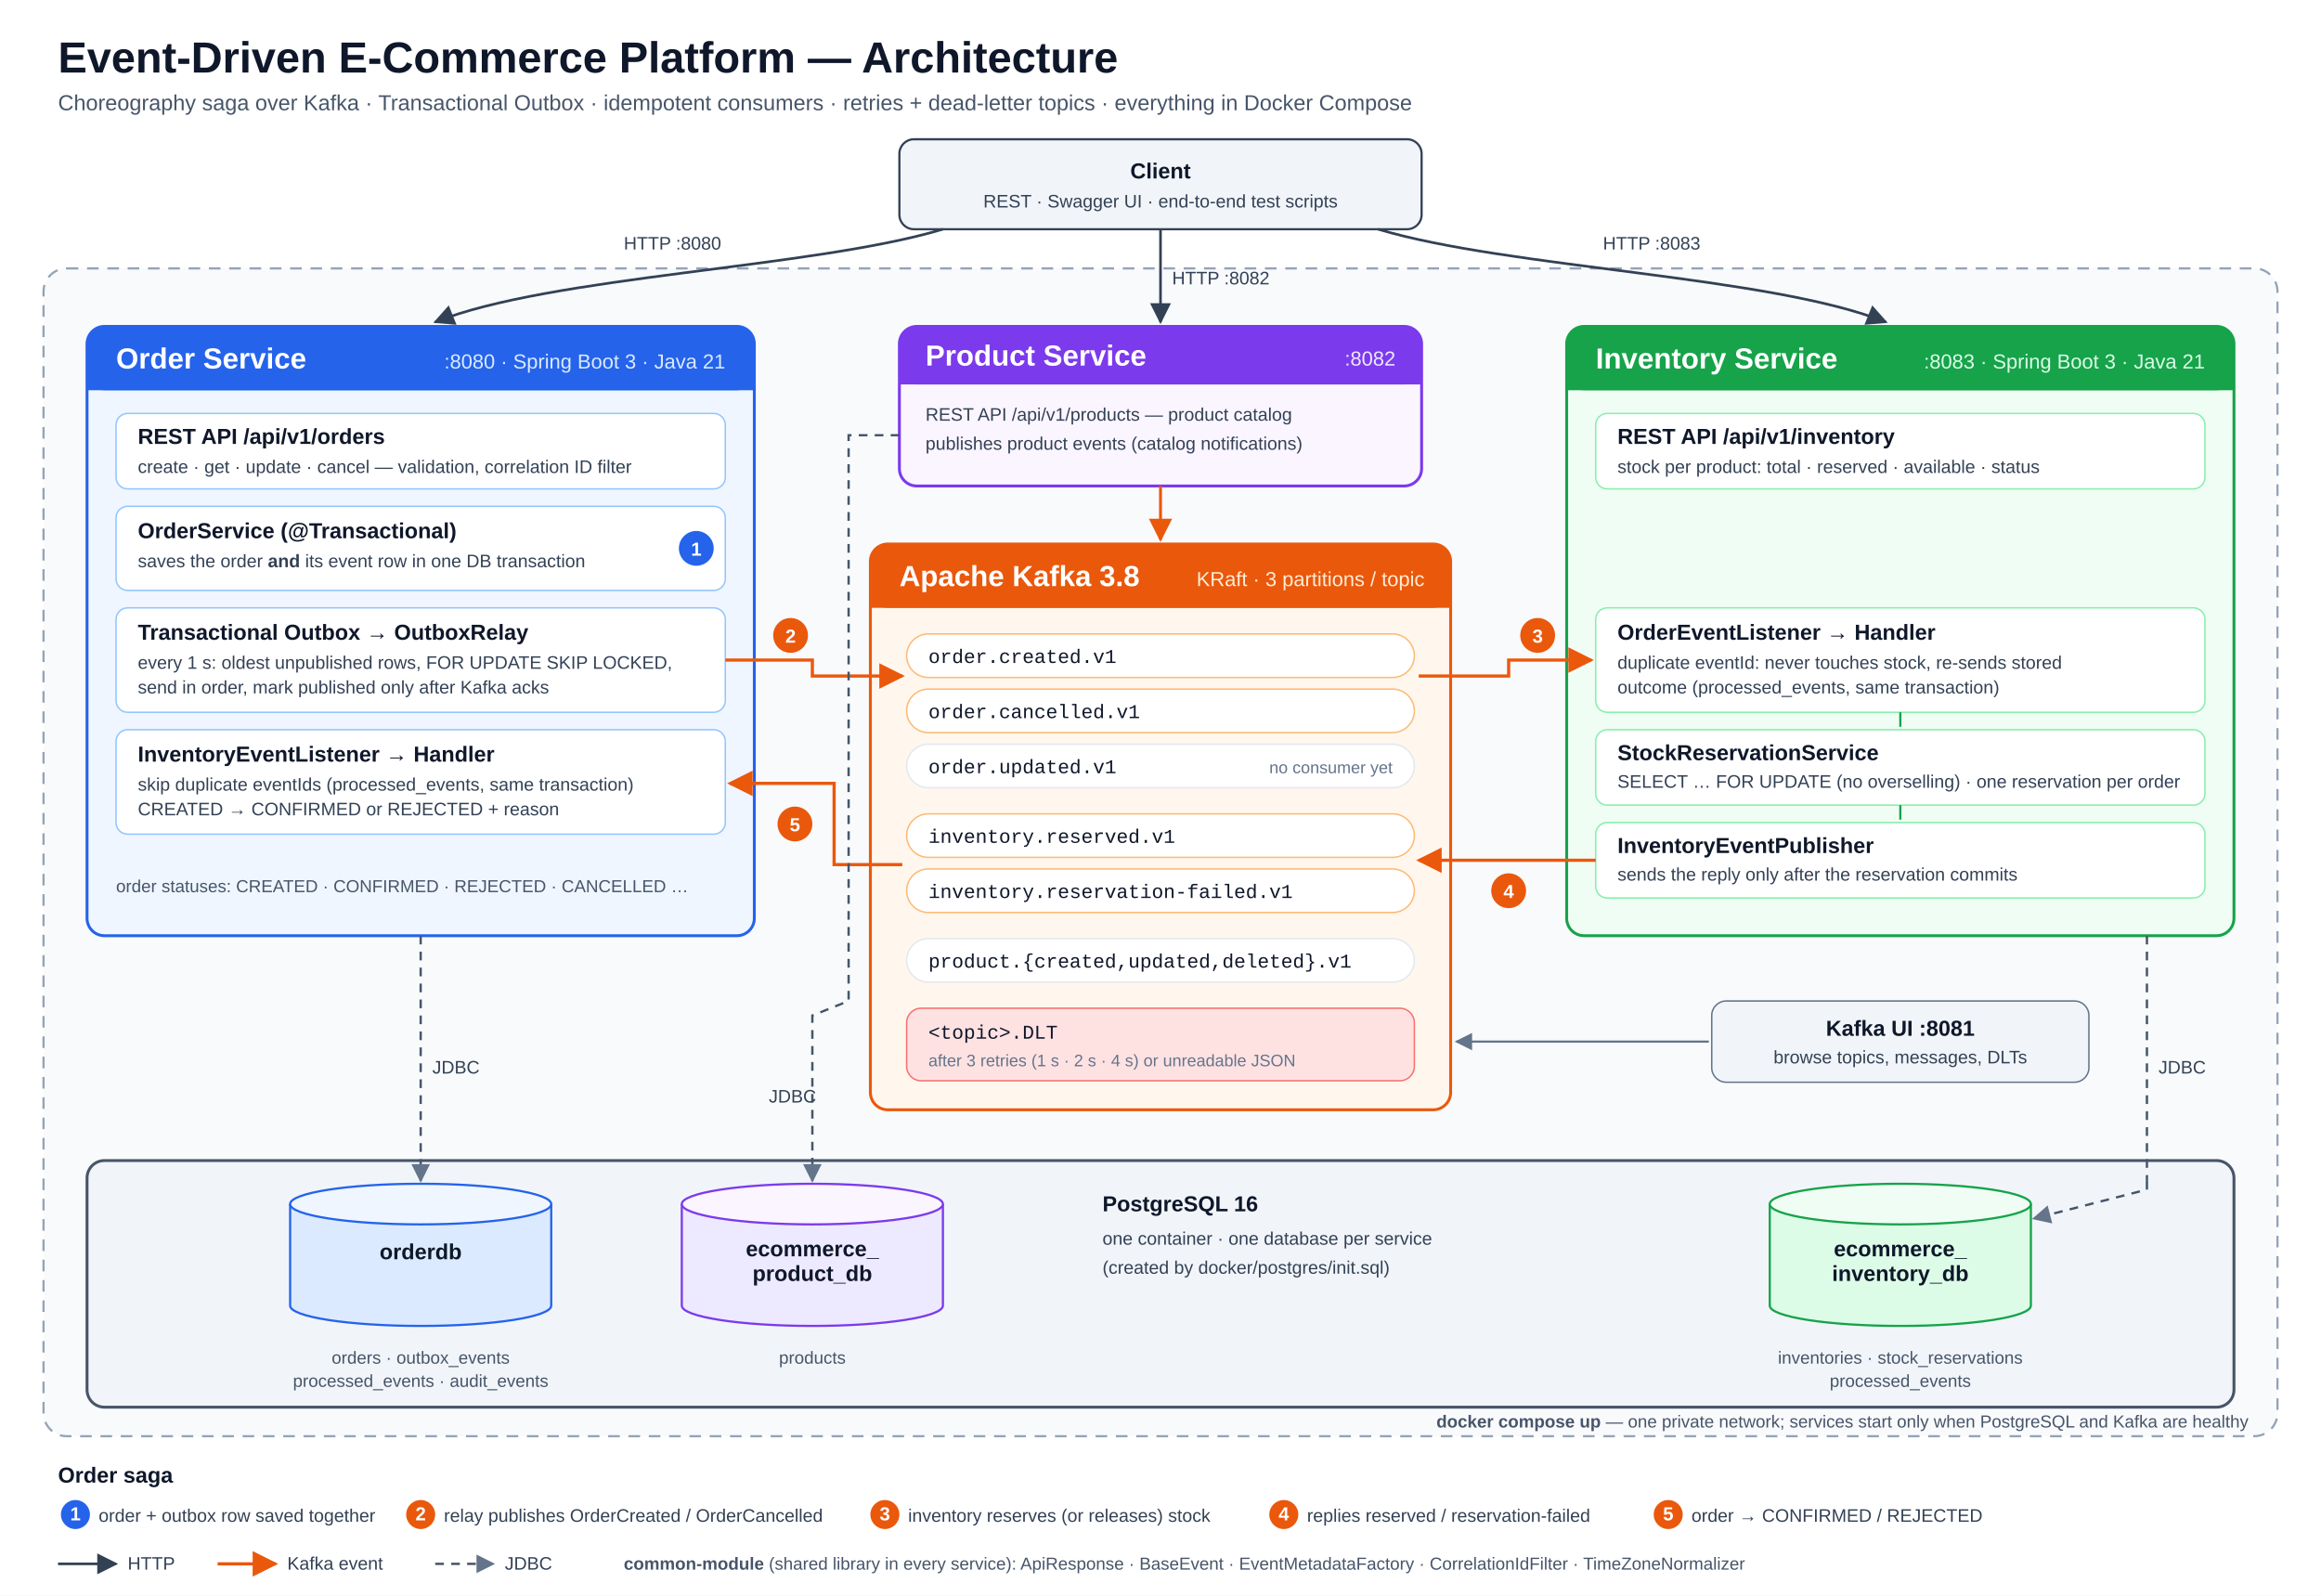
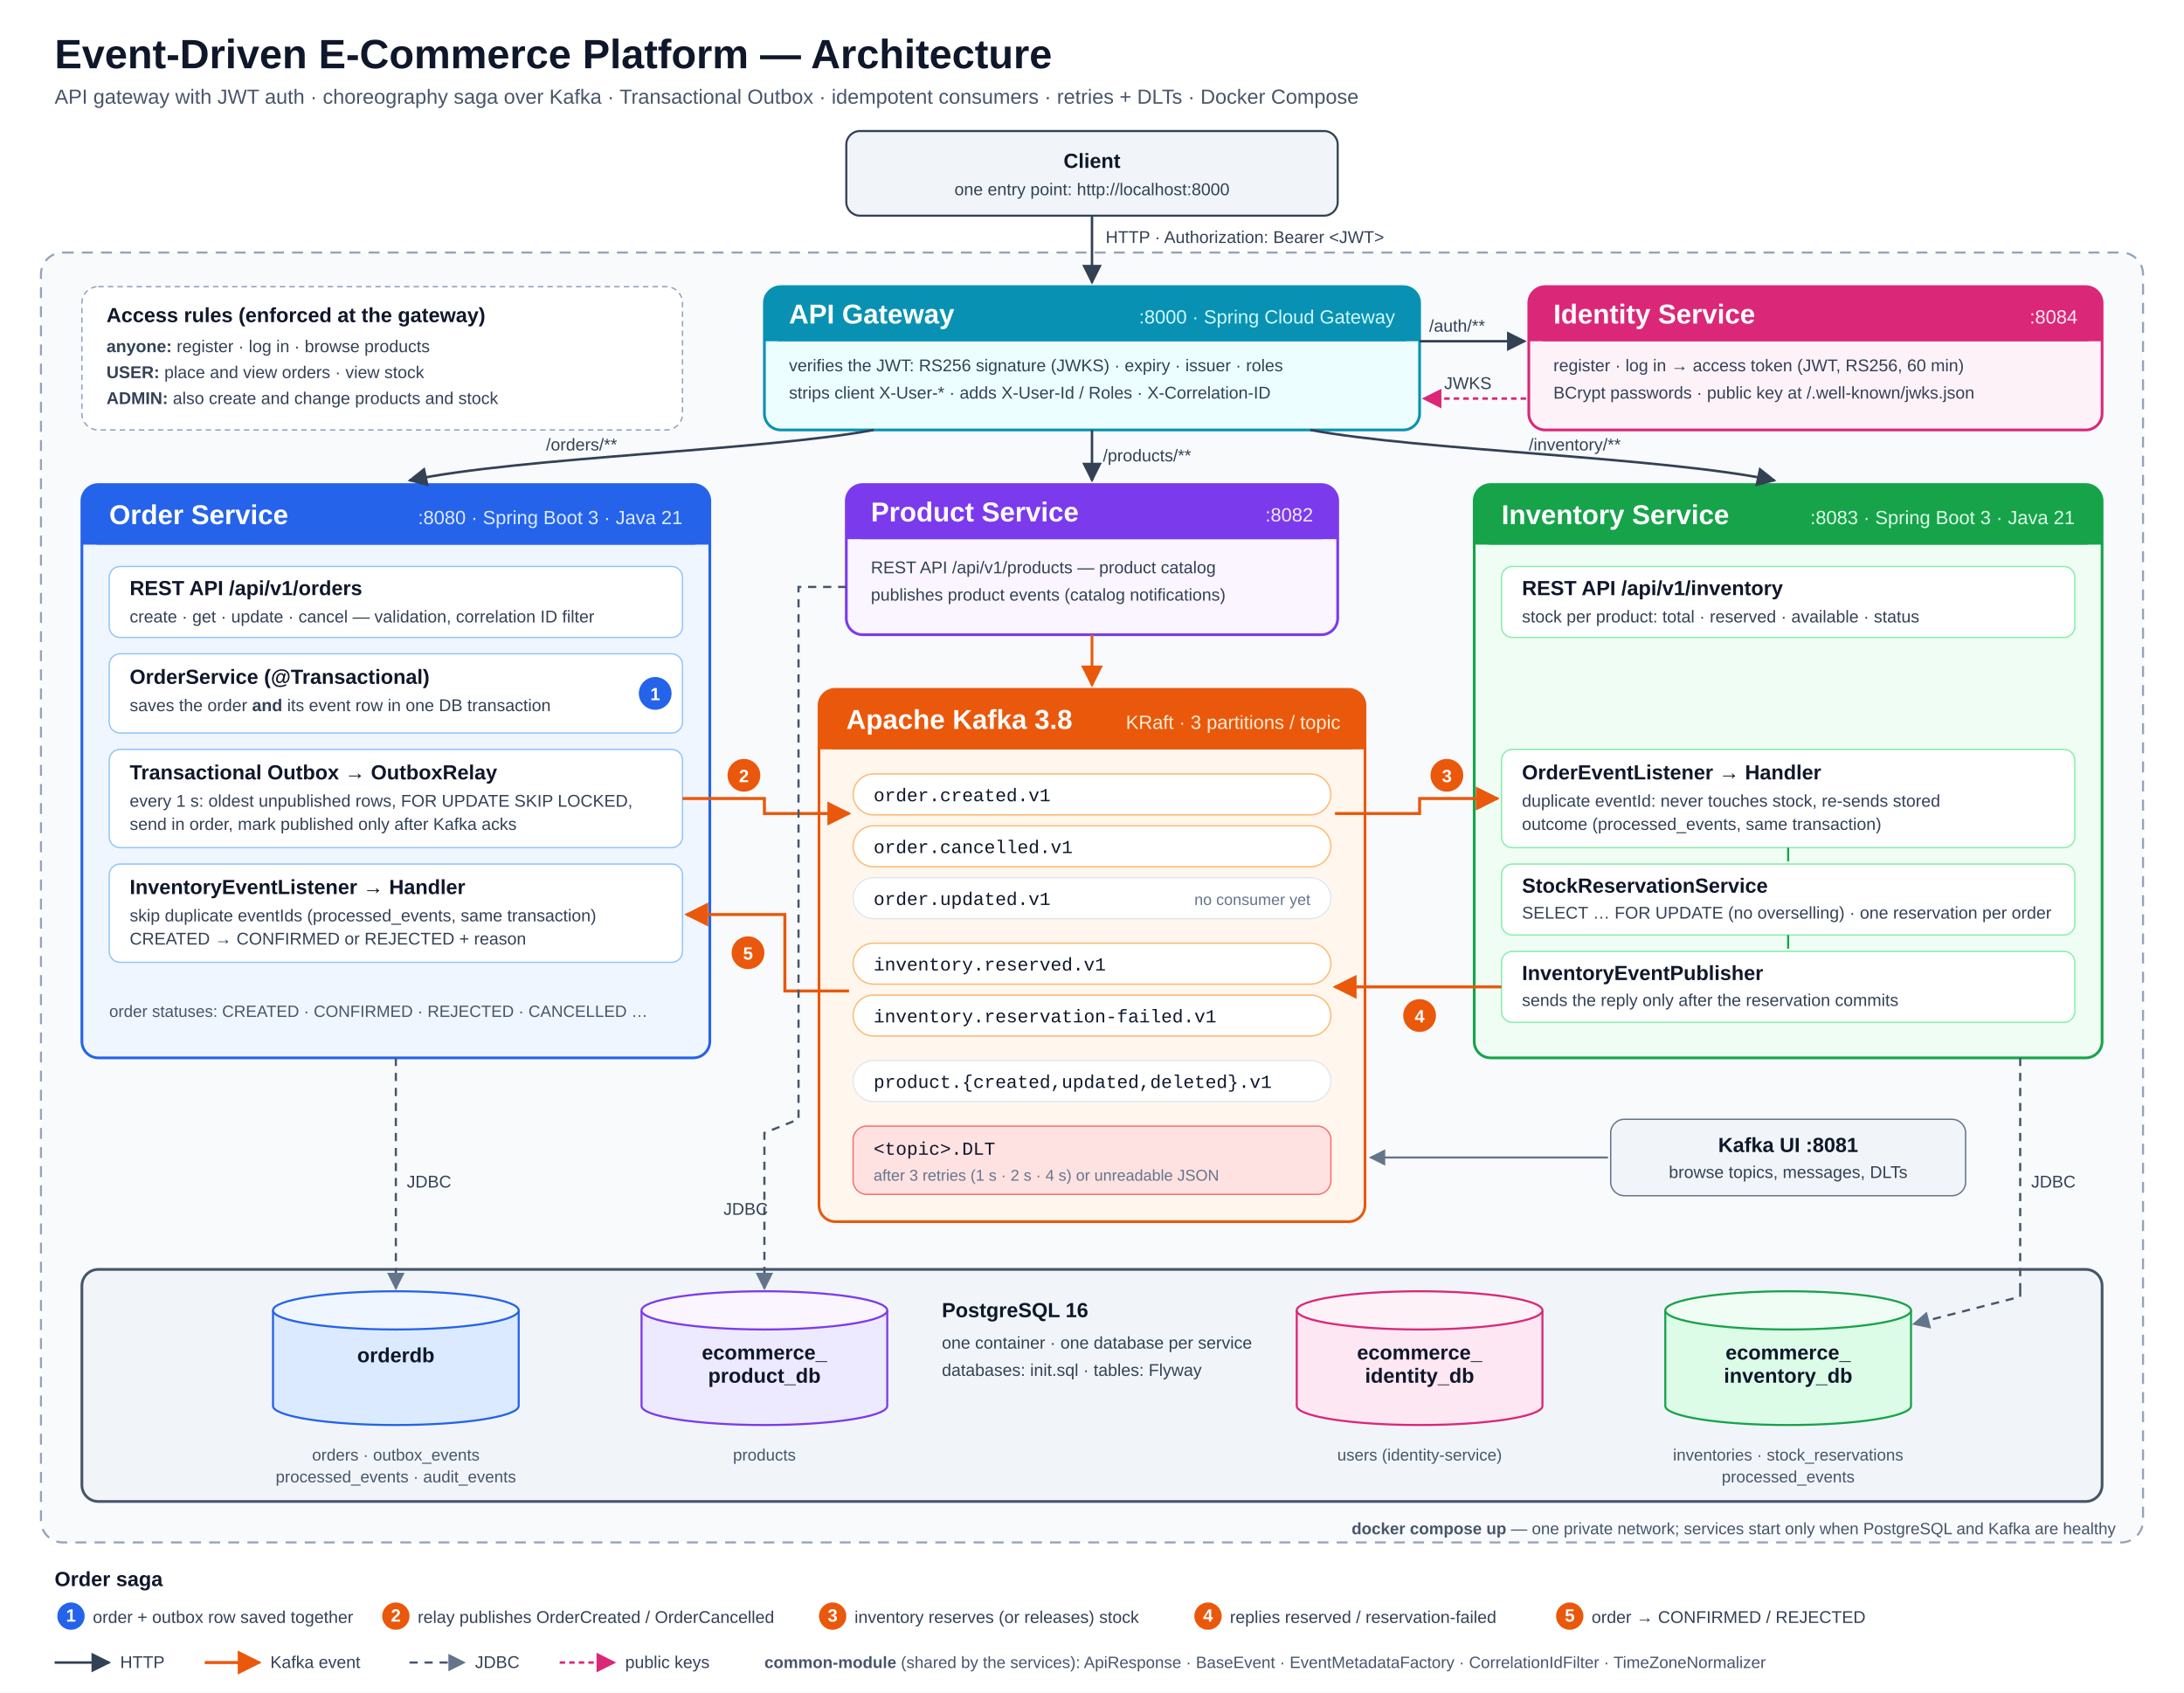
- <svg xmlns="http://www.w3.org/2000/svg" width="1600" height="1100" viewBox="0 0 1600 1100" font-family="Segoe UI, Arial, sans-serif">
+ <svg xmlns="http://www.w3.org/2000/svg" width="1600" height="1240" viewBox="0 0 1600 1240" font-family="Segoe UI, Arial, sans-serif">
  <defs>
    <marker id="arrow-dark" viewBox="0 0 10 10" refX="9" refY="5" markerWidth="8" markerHeight="8" orient="auto-start-reverse">
      <path d="M0,0 L10,5 L0,10 z" fill="#334155" />
    </marker>
    <marker id="arrow-orange" viewBox="0 0 10 10" refX="9" refY="5" markerWidth="8" markerHeight="8" orient="auto-start-reverse">
      <path d="M0,0 L10,5 L0,10 z" fill="#ea580c" />
    </marker>
    <marker id="arrow-grey" viewBox="0 0 10 10" refX="9" refY="5" markerWidth="8" markerHeight="8" orient="auto-start-reverse">
      <path d="M0,0 L10,5 L0,10 z" fill="#64748b" />
+     </marker>
+     <marker id="arrow-pink" viewBox="0 0 10 10" refX="9" refY="5" markerWidth="8" markerHeight="8" orient="auto-start-reverse">
+       <path d="M0,0 L10,5 L0,10 z" fill="#db2777" />
    </marker>
    <style>
      .title { font-size: 30px; font-weight: 700; fill: #0f172a; }
      .subtitle { font-size: 15px; fill: #475569; }
      .svc-title { font-size: 20px; font-weight: 700; fill: #ffffff; }
      .comp-title { font-size: 15px; font-weight: 700; fill: #0f172a; }
      .comp-text { font-size: 12.5px; fill: #334155; }
      .label { font-size: 12.5px; fill: #334155; }
      .label-orange { font-size: 12.5px; font-weight: 600; fill: #c2410c; }
      .topic { font-size: 13.5px; font-family: Consolas, 'Courier New', monospace; fill: #0f172a; }
      .topic-note { font-size: 11.5px; fill: #64748b; }
      .small { font-size: 12px; fill: #475569; }
      .step { font-size: 13px; font-weight: 700; fill: #ffffff; }
    </style>
  </defs>
-   <rect width="1600" height="1100" fill="#ffffff" />
+   <rect width="1600" height="1240" fill="#ffffff" />
  <text x="40" y="50" class="title">Event-Driven E-Commerce Platform — Architecture</text>
-   <text x="40" y="76" class="subtitle">Choreography saga over Kafka · Transactional Outbox · idempotent consumers · retries + dead-letter topics · everything in Docker Compose</text>
+   <text x="40" y="76" class="subtitle">API gateway with JWT auth · choreography saga over Kafka · Transactional Outbox · idempotent consumers · retries + DLTs · Docker Compose</text>
  <rect x="620" y="96" width="360" height="62" rx="10" fill="#f1f5f9" stroke="#334155" stroke-width="1.5" />
  <text x="800" y="123" text-anchor="middle" class="comp-title">Client</text>
-   <text x="800" y="143" text-anchor="middle" class="comp-text">REST · Swagger UI · end-to-end test scripts</text>
-   <rect x="30" y="185" width="1540" height="805" rx="16" fill="#f8fafc" stroke="#94a3b8" stroke-width="1.5" stroke-dasharray="8 6" />
-   <text x="1550" y="984" text-anchor="end" class="small">
+   <text x="800" y="143" text-anchor="middle" class="comp-text">one entry point: http://localhost:8000</text>
+   <rect x="30" y="185" width="1540" height="945" rx="16" fill="#f8fafc" stroke="#94a3b8" stroke-width="1.5" stroke-dasharray="8 6" />
+   <text x="1550" y="1124" text-anchor="end" class="small">
    <tspan font-weight="700">docker compose up</tspan> — one private network; services start only when PostgreSQL and Kafka are healthy</text>
-   <rect x="60" y="225" width="460" height="420" rx="12" fill="#eff6ff" stroke="#2563eb" stroke-width="2" />
-   <rect x="60" y="225" width="460" height="44" rx="12" fill="#2563eb" />
-   <rect x="60" y="255" width="460" height="14" fill="#2563eb" />
-   <text x="80" y="254" class="svc-title">Order Service</text>
-   <text x="500" y="254" text-anchor="end" font-size="14" fill="#dbeafe">:8080 · Spring Boot 3 · Java 21</text>
-   <rect x="80" y="285" width="420" height="52" rx="8" fill="#ffffff" stroke="#93c5fd" />
-   <text x="95" y="306" class="comp-title">REST API  /api/v1/orders</text>
-   <text x="95" y="326" class="comp-text">create · get · update · cancel — validation, correlation ID filter</text>
-   <rect x="80" y="349" width="420" height="58" rx="8" fill="#ffffff" stroke="#93c5fd" />
-   <text x="95" y="371" class="comp-title">OrderService  (@Transactional)</text>
-   <text x="95" y="391" class="comp-text">saves the order <tspan font-weight="700">and</tspan> its event row in one DB transaction</text>
-   <rect x="80" y="419" width="420" height="72" rx="8" fill="#ffffff" stroke="#93c5fd" />
-   <text x="95" y="441" class="comp-title">Transactional Outbox → OutboxRelay</text>
-   <text x="95" y="461" class="comp-text">every 1 s: oldest unpublished rows, FOR UPDATE SKIP LOCKED,</text>
-   <text x="95" y="478" class="comp-text">send in order, mark published only after Kafka acks</text>
-   <rect x="80" y="503" width="420" height="72" rx="8" fill="#ffffff" stroke="#93c5fd" />
-   <text x="95" y="525" class="comp-title">InventoryEventListener → Handler</text>
-   <text x="95" y="545" class="comp-text">skip duplicate eventIds (processed_events, same transaction)</text>
-   <text x="95" y="562" class="comp-text">CREATED → CONFIRMED  or  REJECTED + reason</text>
-   <text x="80" y="615" class="small">order statuses: CREATED · CONFIRMED · REJECTED · CANCELLED …</text>
-   <rect x="620" y="225" width="360" height="110" rx="12" fill="#faf5ff" stroke="#7c3aed" stroke-width="2" />
-   <rect x="620" y="225" width="360" height="40" rx="12" fill="#7c3aed" />
-   <rect x="620" y="251" width="360" height="14" fill="#7c3aed" />
-   <text x="638" y="252" class="svc-title">Product Service</text>
-   <text x="962" y="252" text-anchor="end" font-size="14" fill="#ede9fe">:8082</text>
-   <text x="638" y="290" class="comp-text">REST API  /api/v1/products  — product catalog</text>
-   <text x="638" y="310" class="comp-text">publishes product events (catalog notifications)</text>
-   <rect x="600" y="375" width="400" height="390" rx="12" fill="#fff7ed" stroke="#ea580c" stroke-width="2" />
-   <rect x="600" y="375" width="400" height="44" rx="12" fill="#ea580c" />
-   <rect x="600" y="405" width="400" height="14" fill="#ea580c" />
-   <text x="620" y="404" class="svc-title">Apache Kafka 3.8</text>
-   <text x="982" y="404" text-anchor="end" font-size="14" fill="#ffedd5">KRaft · 3 partitions / topic</text>
-   <rect x="625" y="437" width="350" height="30" rx="15" fill="#ffffff" stroke="#fdba74" />
-   <text x="640" y="457" class="topic">order.created.v1</text>
-   <rect x="625" y="475" width="350" height="30" rx="15" fill="#ffffff" stroke="#fdba74" />
-   <text x="640" y="495" class="topic">order.cancelled.v1</text>
-   <rect x="625" y="513" width="350" height="30" rx="15" fill="#ffffff" stroke="#e2e8f0" />
-   <text x="640" y="533" class="topic" fill="#64748b">order.updated.v1</text>
-   <text x="960" y="533" text-anchor="end" class="topic-note">no consumer yet</text>
-   <rect x="625" y="561" width="350" height="30" rx="15" fill="#ffffff" stroke="#fdba74" />
-   <text x="640" y="581" class="topic">inventory.reserved.v1</text>
-   <rect x="625" y="599" width="350" height="30" rx="15" fill="#ffffff" stroke="#fdba74" />
-   <text x="640" y="619" class="topic">inventory.reservation-failed.v1</text>
-   <rect x="625" y="647" width="350" height="30" rx="15" fill="#ffffff" stroke="#e2e8f0" />
-   <text x="640" y="667" class="topic" fill="#64748b">product.{created,updated,deleted}.v1</text>
-   <rect x="625" y="695" width="350" height="50" rx="10" fill="#fee2e2" stroke="#f87171" />
-   <text x="640" y="716" class="topic">&lt;topic&gt;.DLT</text>
-   <text x="640" y="735" class="topic-note">after 3 retries (1 s · 2 s · 4 s) or unreadable JSON</text>
-   <rect x="1080" y="225" width="460" height="420" rx="12" fill="#f0fdf4" stroke="#16a34a" stroke-width="2" />
-   <rect x="1080" y="225" width="460" height="44" rx="12" fill="#16a34a" />
-   <rect x="1080" y="255" width="460" height="14" fill="#16a34a" />
-   <text x="1100" y="254" class="svc-title">Inventory Service</text>
-   <text x="1520" y="254" text-anchor="end" font-size="14" fill="#dcfce7">:8083 · Spring Boot 3 · Java 21</text>
-   <rect x="1100" y="285" width="420" height="52" rx="8" fill="#ffffff" stroke="#86efac" />
-   <text x="1115" y="306" class="comp-title">REST API  /api/v1/inventory</text>
-   <text x="1115" y="326" class="comp-text">stock per product: total · reserved · available · status</text>
-   <rect x="1100" y="419" width="420" height="72" rx="8" fill="#ffffff" stroke="#86efac" />
-   <text x="1115" y="441" class="comp-title">OrderEventListener → Handler</text>
-   <text x="1115" y="461" class="comp-text">duplicate eventId: never touches stock, re-sends stored</text>
-   <text x="1115" y="478" class="comp-text">outcome (processed_events, same transaction)</text>
-   <rect x="1100" y="503" width="420" height="52" rx="8" fill="#ffffff" stroke="#86efac" />
-   <text x="1115" y="524" class="comp-title">StockReservationService</text>
-   <text x="1115" y="543" class="comp-text">SELECT … FOR UPDATE (no overselling) · one reservation per order</text>
-   <rect x="1100" y="567" width="420" height="52" rx="8" fill="#ffffff" stroke="#86efac" />
-   <text x="1115" y="588" class="comp-title">InventoryEventPublisher</text>
-   <text x="1115" y="607" class="comp-text">sends the reply only after the reservation commits</text>
-   <rect x="1180" y="690" width="260" height="56" rx="10" fill="#f1f5f9" stroke="#64748b" />
-   <text x="1310" y="714" text-anchor="middle" class="comp-title">Kafka UI  :8081</text>
-   <text x="1310" y="733" text-anchor="middle" class="comp-text">browse topics, messages, DLTs</text>
-   <line x1="1178" y1="718" x2="1004" y2="718" stroke="#64748b" stroke-width="1.5" marker-end="url(#arrow-grey)" />
-   <rect x="60" y="800" width="1480" height="170" rx="12" fill="#f1f5f9" stroke="#475569" stroke-width="2" />
-   <text x="760" y="835" class="comp-title" font-size="18">PostgreSQL 16</text>
-   <text x="760" y="858" class="comp-text">one container · one database per service</text>
-   <text x="760" y="878" class="comp-text">(created by docker/postgres/init.sql)</text>
-   <g>
-     <path d="M200,830 v70 a90,14 0 0 0 180,0 v-70" fill="#dbeafe" stroke="#2563eb" stroke-width="1.5" />
-     <ellipse cx="290" cy="830" rx="90" ry="14" fill="#eff6ff" stroke="#2563eb" stroke-width="1.5" />
-     <text x="290" y="868" text-anchor="middle" class="comp-title">orderdb</text>
-     <text x="290" y="940" text-anchor="middle" class="small">orders · outbox_events</text>
-     <text x="290" y="956" text-anchor="middle" class="small">processed_events · audit_events</text>
+   <line x1="800" y1="158" x2="800" y2="207" stroke="#334155" stroke-width="1.8" marker-end="url(#arrow-dark)" />
+   <text x="810" y="178" class="label">HTTP · Authorization: Bearer &lt;JWT&gt;</text>
+   <rect x="60" y="210" width="440" height="105" rx="12" fill="#ffffff" stroke="#94a3b8" stroke-dasharray="4 3" />
+   <text x="78" y="236" class="comp-title">Access rules (enforced at the gateway)</text>
+   <text x="78" y="258" class="comp-text">
+     <tspan font-weight="700">anyone:</tspan> register · log in · browse products</text>
+   <text x="78" y="277" class="comp-text">
+     <tspan font-weight="700">USER:</tspan> place and view orders · view stock</text>
+   <text x="78" y="296" class="comp-text">
+     <tspan font-weight="700">ADMIN:</tspan> also create and change products and stock</text>
+   <rect x="560" y="210" width="480" height="105" rx="12" fill="#ecfeff" stroke="#0891b2" stroke-width="2" />
+   <rect x="560" y="210" width="480" height="40" rx="12" fill="#0891b2" />
+   <rect x="560" y="236" width="480" height="14" fill="#0891b2" />
+   <text x="578" y="237" class="svc-title">API Gateway</text>
+   <text x="1022" y="237" text-anchor="end" font-size="14" fill="#cffafe">:8000 · Spring Cloud Gateway</text>
+   <text x="578" y="272" class="comp-text">verifies the JWT: RS256 signature (JWKS) · expiry · issuer · roles</text>
+   <text x="578" y="292" class="comp-text">strips client X-User-* · adds X-User-Id / Roles · X-Correlation-ID</text>
+   <rect x="1120" y="210" width="420" height="105" rx="12" fill="#fdf2f8" stroke="#db2777" stroke-width="2" />
+   <rect x="1120" y="210" width="420" height="40" rx="12" fill="#db2777" />
+   <rect x="1120" y="236" width="420" height="14" fill="#db2777" />
+   <text x="1138" y="237" class="svc-title">Identity Service</text>
+   <text x="1522" y="237" text-anchor="end" font-size="14" fill="#fce7f3">:8084</text>
+   <text x="1138" y="272" class="comp-text">register · log in → access token (JWT, RS256, 60 min)</text>
+   <text x="1138" y="292" class="comp-text">BCrypt passwords · public key at /.well-known/jwks.json</text>
+   <line x1="1040" y1="250" x2="1117" y2="250" stroke="#334155" stroke-width="1.8" marker-end="url(#arrow-dark)" />
+   <text x="1047" y="243" class="label">/auth/**</text>
+   <line x1="1118" y1="292" x2="1043" y2="292" stroke="#db2777" stroke-width="1.8" stroke-dasharray="4 3" marker-end="url(#arrow-pink)" />
+   <text x="1058" y="285" class="label">JWKS</text>
+   <g transform="translate(0,130)">
+     <rect x="60" y="225" width="460" height="420" rx="12" fill="#eff6ff" stroke="#2563eb" stroke-width="2" />
+     <rect x="60" y="225" width="460" height="44" rx="12" fill="#2563eb" />
+     <rect x="60" y="255" width="460" height="14" fill="#2563eb" />
+     <text x="80" y="254" class="svc-title">Order Service</text>
+     <text x="500" y="254" text-anchor="end" font-size="14" fill="#dbeafe">:8080 · Spring Boot 3 · Java 21</text>
+     <rect x="80" y="285" width="420" height="52" rx="8" fill="#ffffff" stroke="#93c5fd" />
+     <text x="95" y="306" class="comp-title">REST API  /api/v1/orders</text>
+     <text x="95" y="326" class="comp-text">create · get · update · cancel — validation, correlation ID filter</text>
+     <rect x="80" y="349" width="420" height="58" rx="8" fill="#ffffff" stroke="#93c5fd" />
+     <text x="95" y="371" class="comp-title">OrderService  (@Transactional)</text>
+     <text x="95" y="391" class="comp-text">saves the order <tspan font-weight="700">and</tspan> its event row in one DB transaction</text>
+     <rect x="80" y="419" width="420" height="72" rx="8" fill="#ffffff" stroke="#93c5fd" />
+     <text x="95" y="441" class="comp-title">Transactional Outbox → OutboxRelay</text>
+     <text x="95" y="461" class="comp-text">every 1 s: oldest unpublished rows, FOR UPDATE SKIP LOCKED,</text>
+     <text x="95" y="478" class="comp-text">send in order, mark published only after Kafka acks</text>
+     <rect x="80" y="503" width="420" height="72" rx="8" fill="#ffffff" stroke="#93c5fd" />
+     <text x="95" y="525" class="comp-title">InventoryEventListener → Handler</text>
+     <text x="95" y="545" class="comp-text">skip duplicate eventIds (processed_events, same transaction)</text>
+     <text x="95" y="562" class="comp-text">CREATED → CONFIRMED  or  REJECTED + reason</text>
+     <text x="80" y="615" class="small">order statuses: CREATED · CONFIRMED · REJECTED · CANCELLED …</text>
+     <rect x="620" y="225" width="360" height="110" rx="12" fill="#faf5ff" stroke="#7c3aed" stroke-width="2" />
+     <rect x="620" y="225" width="360" height="40" rx="12" fill="#7c3aed" />
+     <rect x="620" y="251" width="360" height="14" fill="#7c3aed" />
+     <text x="638" y="252" class="svc-title">Product Service</text>
+     <text x="962" y="252" text-anchor="end" font-size="14" fill="#ede9fe">:8082</text>
+     <text x="638" y="290" class="comp-text">REST API  /api/v1/products  — product catalog</text>
+     <text x="638" y="310" class="comp-text">publishes product events (catalog notifications)</text>
+     <rect x="600" y="375" width="400" height="390" rx="12" fill="#fff7ed" stroke="#ea580c" stroke-width="2" />
+     <rect x="600" y="375" width="400" height="44" rx="12" fill="#ea580c" />
+     <rect x="600" y="405" width="400" height="14" fill="#ea580c" />
+     <text x="620" y="404" class="svc-title">Apache Kafka 3.8</text>
+     <text x="982" y="404" text-anchor="end" font-size="14" fill="#ffedd5">KRaft · 3 partitions / topic</text>
+     <rect x="625" y="437" width="350" height="30" rx="15" fill="#ffffff" stroke="#fdba74" />
+     <text x="640" y="457" class="topic">order.created.v1</text>
+     <rect x="625" y="475" width="350" height="30" rx="15" fill="#ffffff" stroke="#fdba74" />
+     <text x="640" y="495" class="topic">order.cancelled.v1</text>
+     <rect x="625" y="513" width="350" height="30" rx="15" fill="#ffffff" stroke="#e2e8f0" />
+     <text x="640" y="533" class="topic" fill="#64748b">order.updated.v1</text>
+     <text x="960" y="533" text-anchor="end" class="topic-note">no consumer yet</text>
+     <rect x="625" y="561" width="350" height="30" rx="15" fill="#ffffff" stroke="#fdba74" />
+     <text x="640" y="581" class="topic">inventory.reserved.v1</text>
+     <rect x="625" y="599" width="350" height="30" rx="15" fill="#ffffff" stroke="#fdba74" />
+     <text x="640" y="619" class="topic">inventory.reservation-failed.v1</text>
+     <rect x="625" y="647" width="350" height="30" rx="15" fill="#ffffff" stroke="#e2e8f0" />
+     <text x="640" y="667" class="topic" fill="#64748b">product.{created,updated,deleted}.v1</text>
+     <rect x="625" y="695" width="350" height="50" rx="10" fill="#fee2e2" stroke="#f87171" />
+     <text x="640" y="716" class="topic">&lt;topic&gt;.DLT</text>
+     <text x="640" y="735" class="topic-note">after 3 retries (1 s · 2 s · 4 s) or unreadable JSON</text>
+     <rect x="1080" y="225" width="460" height="420" rx="12" fill="#f0fdf4" stroke="#16a34a" stroke-width="2" />
+     <rect x="1080" y="225" width="460" height="44" rx="12" fill="#16a34a" />
+     <rect x="1080" y="255" width="460" height="14" fill="#16a34a" />
+     <text x="1100" y="254" class="svc-title">Inventory Service</text>
+     <text x="1520" y="254" text-anchor="end" font-size="14" fill="#dcfce7">:8083 · Spring Boot 3 · Java 21</text>
+     <rect x="1100" y="285" width="420" height="52" rx="8" fill="#ffffff" stroke="#86efac" />
+     <text x="1115" y="306" class="comp-title">REST API  /api/v1/inventory</text>
+     <text x="1115" y="326" class="comp-text">stock per product: total · reserved · available · status</text>
+     <rect x="1100" y="419" width="420" height="72" rx="8" fill="#ffffff" stroke="#86efac" />
+     <text x="1115" y="441" class="comp-title">OrderEventListener → Handler</text>
+     <text x="1115" y="461" class="comp-text">duplicate eventId: never touches stock, re-sends stored</text>
+     <text x="1115" y="478" class="comp-text">outcome (processed_events, same transaction)</text>
+     <rect x="1100" y="503" width="420" height="52" rx="8" fill="#ffffff" stroke="#86efac" />
+     <text x="1115" y="524" class="comp-title">StockReservationService</text>
+     <text x="1115" y="543" class="comp-text">SELECT … FOR UPDATE (no overselling) · one reservation per order</text>
+     <rect x="1100" y="567" width="420" height="52" rx="8" fill="#ffffff" stroke="#86efac" />
+     <text x="1115" y="588" class="comp-title">InventoryEventPublisher</text>
+     <text x="1115" y="607" class="comp-text">sends the reply only after the reservation commits</text>
+     <rect x="1180" y="690" width="260" height="56" rx="10" fill="#f1f5f9" stroke="#64748b" />
+     <text x="1310" y="714" text-anchor="middle" class="comp-title">Kafka UI  :8081</text>
+     <text x="1310" y="733" text-anchor="middle" class="comp-text">browse topics, messages, DLTs</text>
+     <line x1="1178" y1="718" x2="1004" y2="718" stroke="#64748b" stroke-width="1.5" marker-end="url(#arrow-grey)" />
+     <rect x="60" y="800" width="1480" height="170" rx="12" fill="#f1f5f9" stroke="#475569" stroke-width="2" />
+     <text x="690" y="835" class="comp-title" font-size="18">PostgreSQL 16</text>
+     <text x="690" y="858" class="comp-text">one container · one database per service</text>
+     <text x="690" y="878" class="comp-text">databases: init.sql · tables: Flyway</text>
+     <g>
+       <path d="M950,830 v70 a90,14 0 0 0 180,0 v-70" fill="#fce7f3" stroke="#db2777" stroke-width="1.5" />
+       <ellipse cx="1040" cy="830" rx="90" ry="14" fill="#fdf2f8" stroke="#db2777" stroke-width="1.5" />
+       <text x="1040" y="866" text-anchor="middle" class="comp-title" font-size="13">ecommerce_</text>
+       <text x="1040" y="883" text-anchor="middle" class="comp-title" font-size="13">identity_db</text>
+       <text x="1040" y="940" text-anchor="middle" class="small">users (identity-service)</text>
+     </g>
+     <g>
+       <path d="M200,830 v70 a90,14 0 0 0 180,0 v-70" fill="#dbeafe" stroke="#2563eb" stroke-width="1.5" />
+       <ellipse cx="290" cy="830" rx="90" ry="14" fill="#eff6ff" stroke="#2563eb" stroke-width="1.5" />
+       <text x="290" y="868" text-anchor="middle" class="comp-title">orderdb</text>
+       <text x="290" y="940" text-anchor="middle" class="small">orders · outbox_events</text>
+       <text x="290" y="956" text-anchor="middle" class="small">processed_events · audit_events</text>
+     </g>
+     <g>
+       <path d="M470,830 v70 a90,14 0 0 0 180,0 v-70" fill="#ede9fe" stroke="#7c3aed" stroke-width="1.5" />
+       <ellipse cx="560" cy="830" rx="90" ry="14" fill="#faf5ff" stroke="#7c3aed" stroke-width="1.5" />
+       <text x="560" y="866" text-anchor="middle" class="comp-title" font-size="13">ecommerce_</text>
+       <text x="560" y="883" text-anchor="middle" class="comp-title" font-size="13">product_db</text>
+       <text x="560" y="940" text-anchor="middle" class="small">products</text>
+     </g>
+     <g>
+       <path d="M1220,830 v70 a90,14 0 0 0 180,0 v-70" fill="#dcfce7" stroke="#16a34a" stroke-width="1.5" />
+       <ellipse cx="1310" cy="830" rx="90" ry="14" fill="#f0fdf4" stroke="#16a34a" stroke-width="1.5" />
+       <text x="1310" y="866" text-anchor="middle" class="comp-title" font-size="13">ecommerce_</text>
+       <text x="1310" y="883" text-anchor="middle" class="comp-title" font-size="13">inventory_db</text>
+       <text x="1310" y="940" text-anchor="middle" class="small">inventories · stock_reservations</text>
+       <text x="1310" y="956" text-anchor="middle" class="small">processed_events</text>
+     </g>
+     <path d="M640,185 C560,200 380,205 300,222" fill="none" stroke="#334155" stroke-width="1.8" marker-end="url(#arrow-dark)" />
+     <text x="400" y="200" class="label">/orders/**</text>
+     <line x1="800" y1="185" x2="800" y2="222" stroke="#334155" stroke-width="1.8" marker-end="url(#arrow-dark)" />
+     <text x="808" y="208" class="label">/products/**</text>
+     <path d="M960,185 C1040,200 1220,205 1300,222" fill="none" stroke="#334155" stroke-width="1.8" marker-end="url(#arrow-dark)" />
+     <text x="1120" y="200" class="label">/inventory/**</text>
+     <line x1="800" y1="335" x2="800" y2="372" stroke="#ea580c" stroke-width="2" marker-end="url(#arrow-orange)" />
+     <path d="M500,455 L560,455 L560,466 L622,466" fill="none" stroke="#ea580c" stroke-width="2.2" marker-end="url(#arrow-orange)" />
+     <circle cx="545" cy="438" r="12" fill="#ea580c" />
+     <text x="545" y="443" text-anchor="middle" class="step">2</text>
+     <path d="M622,596 L575,596 L575,540 L503,540" fill="none" stroke="#ea580c" stroke-width="2.2" marker-end="url(#arrow-orange)" />
+     <circle cx="548" cy="568" r="12" fill="#ea580c" />
+     <text x="548" y="573" text-anchor="middle" class="step">5</text>
+     <path d="M978,466 L1040,466 L1040,455 L1097,455" fill="none" stroke="#ea580c" stroke-width="2.2" marker-end="url(#arrow-orange)" />
+     <circle cx="1060" cy="438" r="12" fill="#ea580c" />
+     <text x="1060" y="443" text-anchor="middle" class="step">3</text>
+     <path d="M1100,593 L978,593" fill="none" stroke="#ea580c" stroke-width="2.2" marker-end="url(#arrow-orange)" />
+     <circle cx="1040" cy="614" r="12" fill="#ea580c" />
+     <text x="1040" y="619" text-anchor="middle" class="step">4</text>
+     <line x1="1310" y1="491" x2="1310" y2="501" stroke="#16a34a" stroke-width="1.5" />
+     <line x1="1310" y1="555" x2="1310" y2="565" stroke="#16a34a" stroke-width="1.5" />
+     <circle cx="480" cy="378" r="12" fill="#2563eb" />
+     <text x="480" y="383" text-anchor="middle" class="step">1</text>
+     <line x1="290" y1="645" x2="290" y2="814" stroke="#475569" stroke-width="1.6" stroke-dasharray="6 5" marker-end="url(#arrow-grey)" />
+     <text x="298" y="740" class="label">JDBC</text>
+     <path d="M620,300 L585,300 L585,690 L560,700 L560,814" fill="none" stroke="#475569" stroke-width="1.6" stroke-dasharray="6 5" marker-end="url(#arrow-grey)" />
+     <text x="530" y="760" class="label">JDBC</text>
+     <line x1="1480" y1="645" x2="1480" y2="814" stroke="#475569" stroke-width="1.6" stroke-dasharray="6 5" />
+     <path d="M1480,814 L1480,820 L1402,840" fill="none" stroke="#475569" stroke-width="1.6" stroke-dasharray="6 5" marker-end="url(#arrow-grey)" />
+     <text x="1488" y="740" class="label">JDBC</text>
  </g>
-   <g>
-     <path d="M470,830 v70 a90,14 0 0 0 180,0 v-70" fill="#ede9fe" stroke="#7c3aed" stroke-width="1.5" />
-     <ellipse cx="560" cy="830" rx="90" ry="14" fill="#faf5ff" stroke="#7c3aed" stroke-width="1.5" />
-     <text x="560" y="866" text-anchor="middle" class="comp-title" font-size="13">ecommerce_</text>
-     <text x="560" y="883" text-anchor="middle" class="comp-title" font-size="13">product_db</text>
-     <text x="560" y="940" text-anchor="middle" class="small">products</text>
+   <g transform="translate(0,140)">
+     <text x="40" y="1022" class="comp-title">Order saga</text>
+     <circle cx="52" cy="1044" r="10" fill="#2563eb" />
+     <text x="52" y="1048" text-anchor="middle" class="step" font-size="11">1</text>
+     <text x="68" y="1049" class="label">order + outbox row saved together</text>
+     <circle cx="290" cy="1044" r="10" fill="#ea580c" />
+     <text x="290" y="1048" text-anchor="middle" class="step" font-size="11">2</text>
+     <text x="306" y="1049" class="label">relay publishes OrderCreated / OrderCancelled</text>
+     <circle cx="610" cy="1044" r="10" fill="#ea580c" />
+     <text x="610" y="1048" text-anchor="middle" class="step" font-size="11">3</text>
+     <text x="626" y="1049" class="label">inventory reserves (or releases) stock</text>
+     <circle cx="885" cy="1044" r="10" fill="#ea580c" />
+     <text x="885" y="1048" text-anchor="middle" class="step" font-size="11">4</text>
+     <text x="901" y="1049" class="label">replies reserved / reservation-failed</text>
+     <circle cx="1150" cy="1044" r="10" fill="#ea580c" />
+     <text x="1150" y="1048" text-anchor="middle" class="step" font-size="11">5</text>
+     <text x="1166" y="1049" class="label">order → CONFIRMED / REJECTED</text>
+     <line x1="40" y1="1078" x2="80" y2="1078" stroke="#334155" stroke-width="1.8" marker-end="url(#arrow-dark)" />
+     <text x="88" y="1082" class="label">HTTP</text>
+     <line x1="150" y1="1078" x2="190" y2="1078" stroke="#ea580c" stroke-width="2.2" marker-end="url(#arrow-orange)" />
+     <text x="198" y="1082" class="label">Kafka event</text>
+     <line x1="300" y1="1078" x2="340" y2="1078" stroke="#475569" stroke-width="1.6" stroke-dasharray="6 5" marker-end="url(#arrow-grey)" />
+     <text x="348" y="1082" class="label">JDBC</text>
+     <line x1="410" y1="1078" x2="450" y2="1078" stroke="#db2777" stroke-width="1.8" stroke-dasharray="4 3" marker-end="url(#arrow-pink)" />
+     <text x="458" y="1082" class="label">public keys</text>
+     <text x="560" y="1082" class="small">
+       <tspan font-weight="700">common-module</tspan> (shared by the services): ApiResponse · BaseEvent · EventMetadataFactory · CorrelationIdFilter · TimeZoneNormalizer</text>
  </g>
-   <g>
-     <path d="M1220,830 v70 a90,14 0 0 0 180,0 v-70" fill="#dcfce7" stroke="#16a34a" stroke-width="1.5" />
-     <ellipse cx="1310" cy="830" rx="90" ry="14" fill="#f0fdf4" stroke="#16a34a" stroke-width="1.5" />
-     <text x="1310" y="866" text-anchor="middle" class="comp-title" font-size="13">ecommerce_</text>
-     <text x="1310" y="883" text-anchor="middle" class="comp-title" font-size="13">inventory_db</text>
-     <text x="1310" y="940" text-anchor="middle" class="small">inventories · stock_reservations</text>
-     <text x="1310" y="956" text-anchor="middle" class="small">processed_events</text>
-   </g>
-   <path d="M650,158 C560,185 380,190 300,222" fill="none" stroke="#334155" stroke-width="1.8" marker-end="url(#arrow-dark)" />
-   <text x="430" y="172" class="label">HTTP :8080</text>
-   <line x1="800" y1="158" x2="800" y2="222" stroke="#334155" stroke-width="1.8" marker-end="url(#arrow-dark)" />
-   <text x="808" y="196" class="label">HTTP :8082</text>
-   <path d="M950,158 C1040,185 1220,190 1300,222" fill="none" stroke="#334155" stroke-width="1.8" marker-end="url(#arrow-dark)" />
-   <text x="1105" y="172" class="label">HTTP :8083</text>
-   <line x1="800" y1="335" x2="800" y2="372" stroke="#ea580c" stroke-width="2" marker-end="url(#arrow-orange)" />
-   <path d="M500,455 L560,455 L560,466 L622,466" fill="none" stroke="#ea580c" stroke-width="2.2" marker-end="url(#arrow-orange)" />
-   <circle cx="545" cy="438" r="12" fill="#ea580c" />
-   <text x="545" y="443" text-anchor="middle" class="step">2</text>
-   <path d="M622,596 L575,596 L575,540 L503,540" fill="none" stroke="#ea580c" stroke-width="2.2" marker-end="url(#arrow-orange)" />
-   <circle cx="548" cy="568" r="12" fill="#ea580c" />
-   <text x="548" y="573" text-anchor="middle" class="step">5</text>
-   <path d="M978,466 L1040,466 L1040,455 L1097,455" fill="none" stroke="#ea580c" stroke-width="2.2" marker-end="url(#arrow-orange)" />
-   <circle cx="1060" cy="438" r="12" fill="#ea580c" />
-   <text x="1060" y="443" text-anchor="middle" class="step">3</text>
-   <path d="M1100,593 L978,593" fill="none" stroke="#ea580c" stroke-width="2.2" marker-end="url(#arrow-orange)" />
-   <circle cx="1040" cy="614" r="12" fill="#ea580c" />
-   <text x="1040" y="619" text-anchor="middle" class="step">4</text>
-   <line x1="1310" y1="491" x2="1310" y2="501" stroke="#16a34a" stroke-width="1.5" />
-   <line x1="1310" y1="555" x2="1310" y2="565" stroke="#16a34a" stroke-width="1.5" />
-   <circle cx="480" cy="378" r="12" fill="#2563eb" />
-   <text x="480" y="383" text-anchor="middle" class="step">1</text>
-   <line x1="290" y1="645" x2="290" y2="814" stroke="#475569" stroke-width="1.6" stroke-dasharray="6 5" marker-end="url(#arrow-grey)" />
-   <text x="298" y="740" class="label">JDBC</text>
-   <path d="M620,300 L585,300 L585,690 L560,700 L560,814" fill="none" stroke="#475569" stroke-width="1.6" stroke-dasharray="6 5" marker-end="url(#arrow-grey)" />
-   <text x="530" y="760" class="label">JDBC</text>
-   <line x1="1480" y1="645" x2="1480" y2="814" stroke="#475569" stroke-width="1.6" stroke-dasharray="6 5" />
-   <path d="M1480,814 L1480,820 L1402,840" fill="none" stroke="#475569" stroke-width="1.6" stroke-dasharray="6 5" marker-end="url(#arrow-grey)" />
-   <text x="1488" y="740" class="label">JDBC</text>
-   <text x="40" y="1022" class="comp-title">Order saga</text>
-   <circle cx="52" cy="1044" r="10" fill="#2563eb" />
-   <text x="52" y="1048" text-anchor="middle" class="step" font-size="11">1</text>
-   <text x="68" y="1049" class="label">order + outbox row saved together</text>
-   <circle cx="290" cy="1044" r="10" fill="#ea580c" />
-   <text x="290" y="1048" text-anchor="middle" class="step" font-size="11">2</text>
-   <text x="306" y="1049" class="label">relay publishes OrderCreated / OrderCancelled</text>
-   <circle cx="610" cy="1044" r="10" fill="#ea580c" />
-   <text x="610" y="1048" text-anchor="middle" class="step" font-size="11">3</text>
-   <text x="626" y="1049" class="label">inventory reserves (or releases) stock</text>
-   <circle cx="885" cy="1044" r="10" fill="#ea580c" />
-   <text x="885" y="1048" text-anchor="middle" class="step" font-size="11">4</text>
-   <text x="901" y="1049" class="label">replies reserved / reservation-failed</text>
-   <circle cx="1150" cy="1044" r="10" fill="#ea580c" />
-   <text x="1150" y="1048" text-anchor="middle" class="step" font-size="11">5</text>
-   <text x="1166" y="1049" class="label">order → CONFIRMED / REJECTED</text>
-   <line x1="40" y1="1078" x2="80" y2="1078" stroke="#334155" stroke-width="1.8" marker-end="url(#arrow-dark)" />
-   <text x="88" y="1082" class="label">HTTP</text>
-   <line x1="150" y1="1078" x2="190" y2="1078" stroke="#ea580c" stroke-width="2.2" marker-end="url(#arrow-orange)" />
-   <text x="198" y="1082" class="label">Kafka event</text>
-   <line x1="300" y1="1078" x2="340" y2="1078" stroke="#475569" stroke-width="1.6" stroke-dasharray="6 5" marker-end="url(#arrow-grey)" />
-   <text x="348" y="1082" class="label">JDBC</text>
-   <text x="430" y="1082" class="small">
-     <tspan font-weight="700">common-module</tspan> (shared library in every service): ApiResponse · BaseEvent · EventMetadataFactory · CorrelationIdFilter · TimeZoneNormalizer</text>
</svg>
